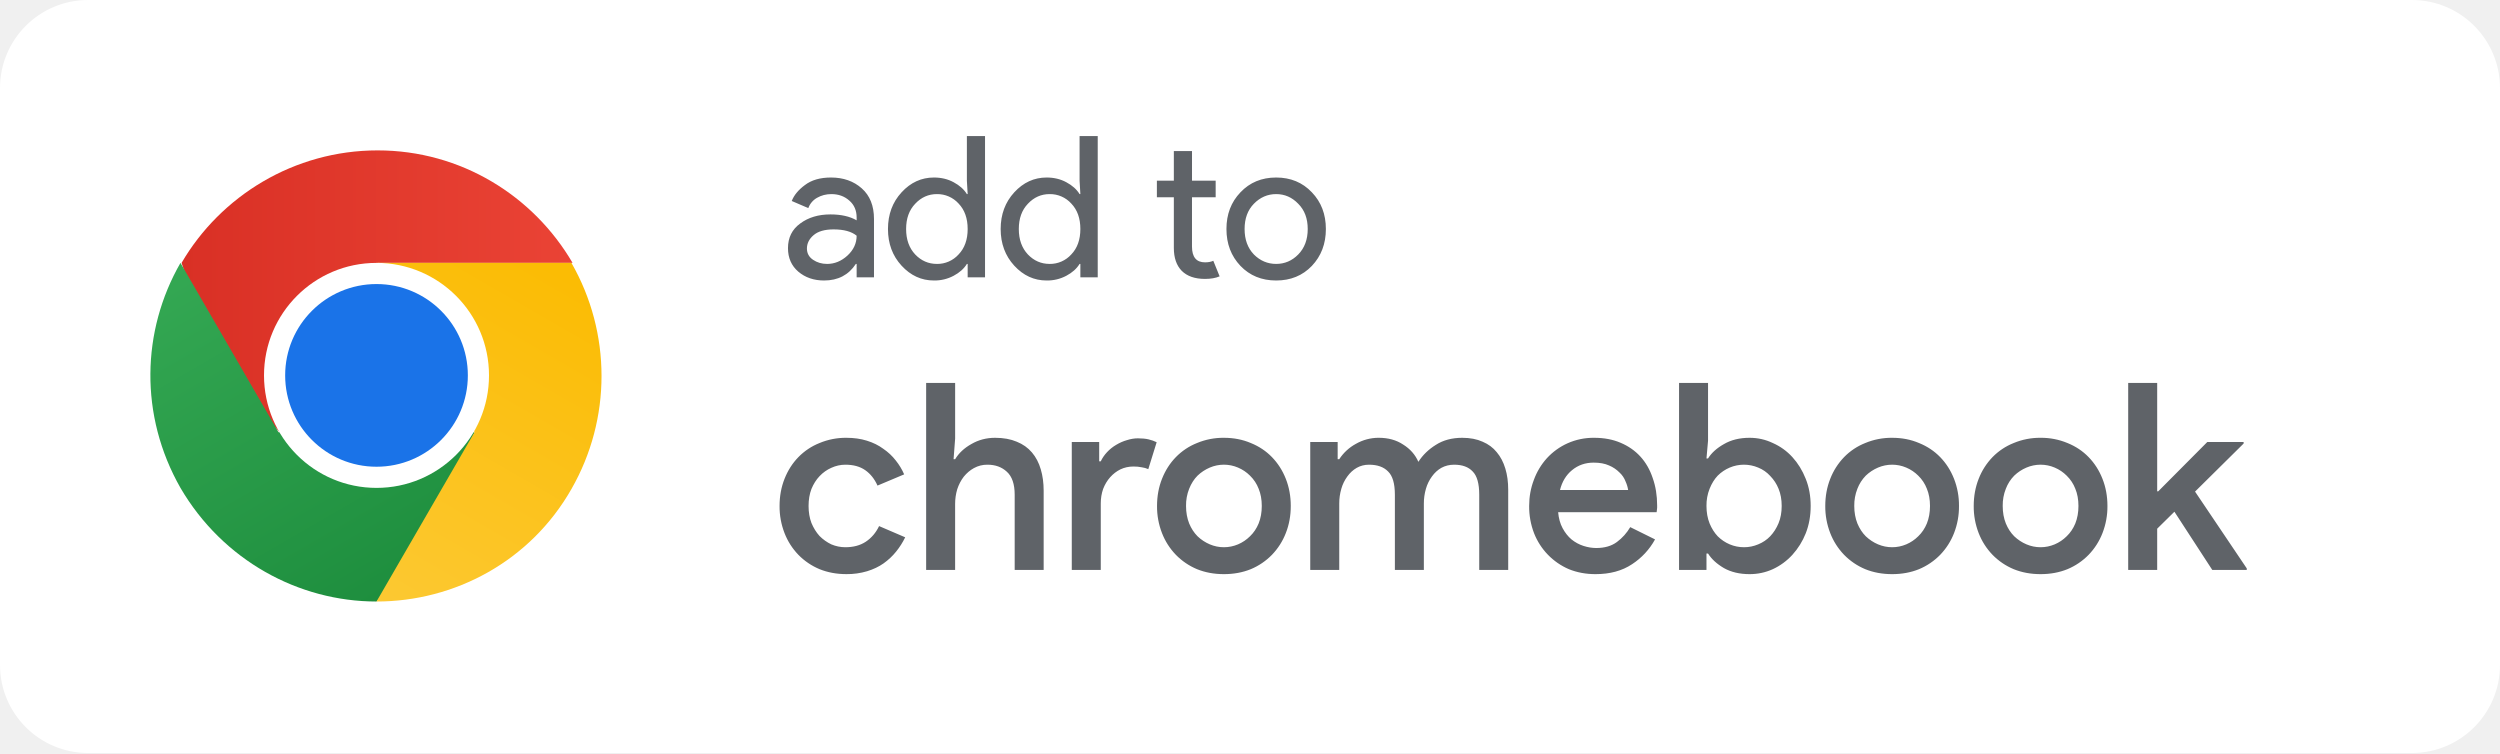
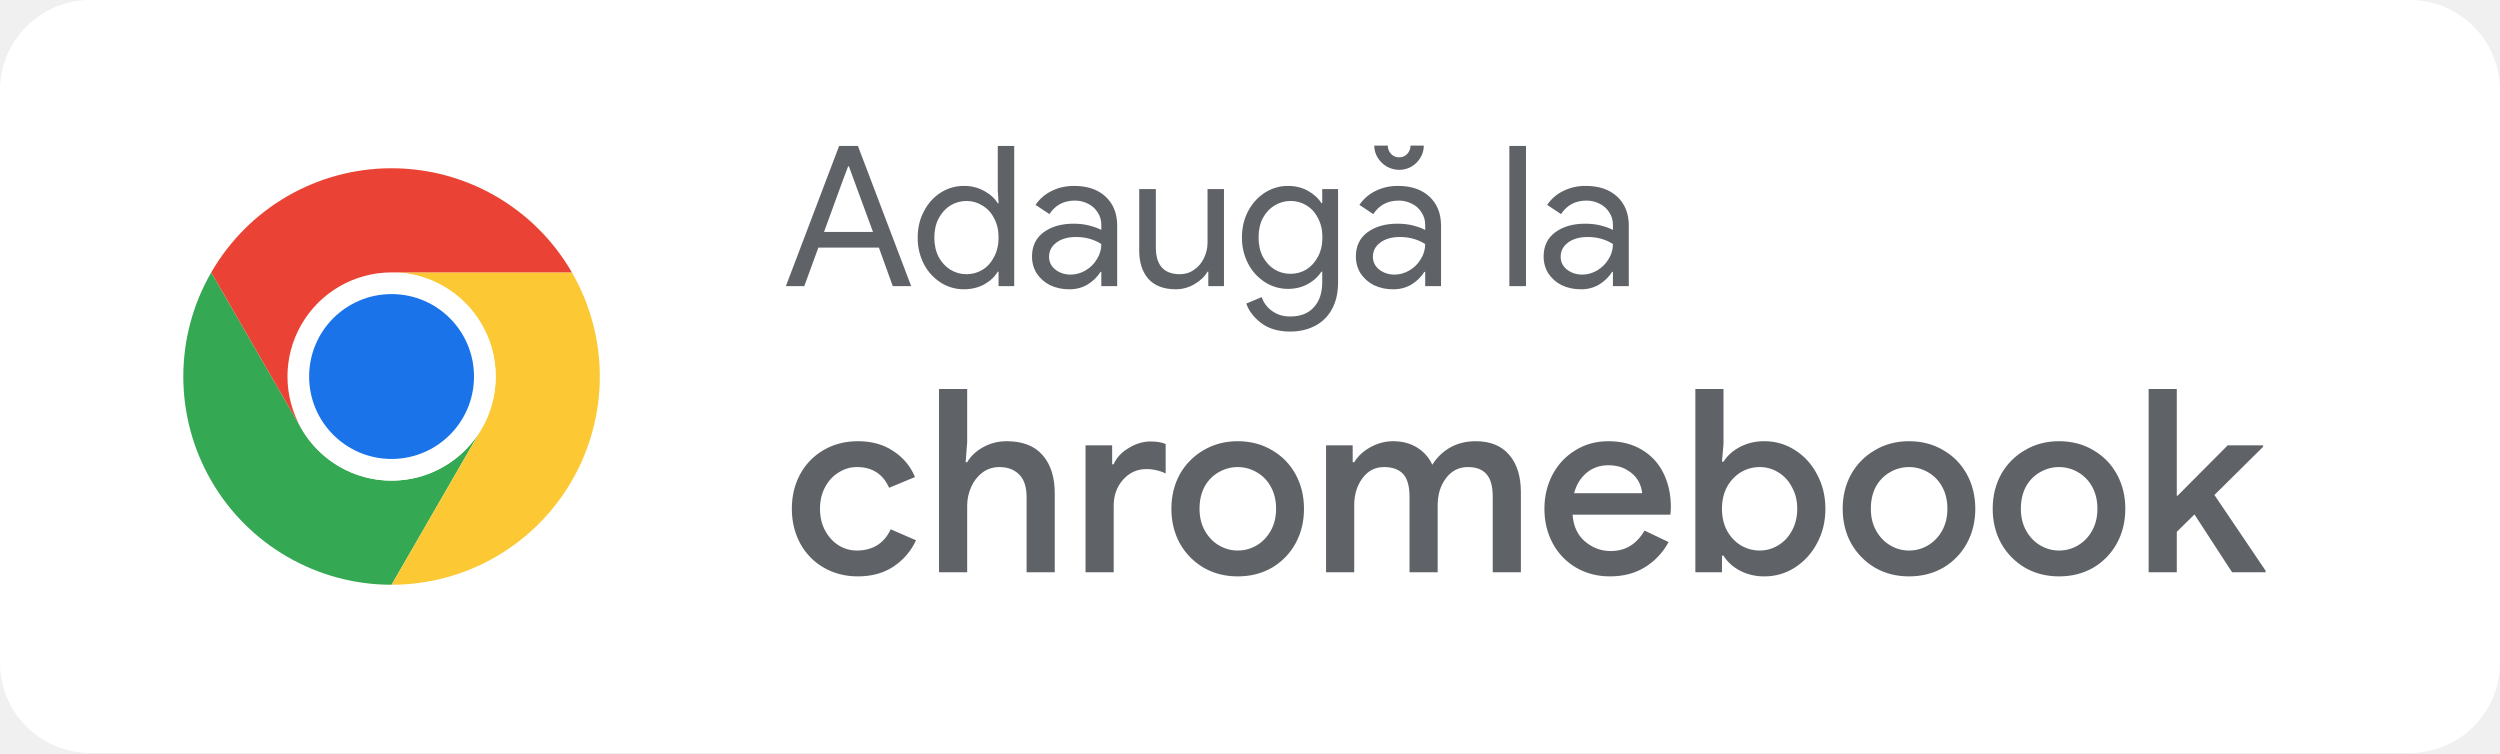
<svg xmlns="http://www.w3.org/2000/svg" width="166" height="50" fill="none">
-   <g clip-path="url(#a)">
-     <rect width="166" height="50" fill="#fff" rx="5.85" />
-     <path fill="#5F6368" d="M82.366 12.77c.62-.655 1.41-.983 2.37-.983.961 0 1.752.328 2.372.983.62.646.93 1.458.93 2.436s-.31 1.795-.93 2.45c-.62.646-1.41.969-2.371.969-.96 0-1.751-.323-2.371-.97-.62-.654-.93-1.47-.93-2.449 0-.978.31-1.79.93-2.436Zm.89 4.126c.42.419.913.628 1.48.628.568 0 1.057-.209 1.468-.628.419-.428.629-.991.629-1.69 0-.698-.21-1.257-.63-1.676-.41-.428-.899-.642-1.466-.642-.568 0-1.061.214-1.48.642-.41.419-.616.978-.616 1.676 0 .699.205 1.262.616 1.69ZM80.013 18.52c-.672 0-1.188-.179-1.546-.537-.349-.358-.524-.864-.524-1.52v-3.366h-1.126v-1.1h1.126v-1.965h1.206v1.965h1.571v1.1h-1.572v3.275c0 .698.289 1.048.865 1.048.218 0 .402-.035.55-.105l.42 1.035c-.263.113-.586.17-.97.17ZM69.496 18.625c-.83 0-1.545-.328-2.148-.983-.602-.654-.904-1.467-.904-2.436 0-.97.302-1.781.904-2.436.603-.655 1.319-.983 2.148-.983.49 0 .926.105 1.31.315.393.21.686.471.878.786h.052l-.052-.891v-2.96h1.205v9.378h-1.153v-.89h-.052c-.192.314-.485.576-.878.785a2.69 2.69 0 0 1-1.31.315Zm.197-1.1a1.9 1.9 0 0 0 1.44-.63c.402-.418.603-.982.603-1.689 0-.707-.2-1.27-.602-1.69a1.9 1.9 0 0 0-1.441-.628c-.56 0-1.04.214-1.441.642-.402.419-.603.978-.603 1.676 0 .699.201 1.262.603 1.69.402.419.882.628 1.44.628ZM62.013 18.625c-.83 0-1.545-.328-2.148-.983-.603-.654-.904-1.467-.904-2.436 0-.97.301-1.781.904-2.436.602-.655 1.319-.983 2.148-.983.49 0 .926.105 1.31.315.393.21.685.471.878.786h.052l-.052-.891v-2.96h1.205v9.378h-1.153v-.89h-.052c-.192.314-.485.576-.878.785a2.69 2.69 0 0 1-1.31.315Zm.197-1.1a1.9 1.9 0 0 0 1.44-.63c.402-.418.603-.982.603-1.689 0-.707-.2-1.27-.602-1.69a1.9 1.9 0 0 0-1.441-.628c-.56 0-1.04.214-1.441.642-.402.419-.603.978-.603 1.676 0 .699.201 1.262.603 1.69.401.419.882.628 1.44.628ZM54.72 18.625c-.682 0-1.254-.197-1.716-.59-.455-.393-.682-.912-.682-1.558 0-.699.271-1.245.813-1.638.54-.401 1.209-.602 2.004-.602.707 0 1.288.13 1.742.393v-.184c0-.471-.162-.847-.485-1.126-.323-.288-.72-.432-1.192-.432-.35 0-.668.083-.956.248a1.29 1.29 0 0 0-.576.682l-1.1-.472c.148-.384.44-.738.877-1.06.437-.333 1.013-.499 1.729-.499.82 0 1.502.24 2.043.72.542.481.812 1.158.812 2.031v3.877h-1.152v-.89h-.053c-.48.733-1.183 1.1-2.109 1.1Zm.196-1.1c.498 0 .947-.184 1.349-.55.41-.376.616-.817.616-1.324-.34-.279-.852-.419-1.533-.419-.585 0-1.026.127-1.323.38-.297.253-.445.55-.445.89 0 .315.135.564.406.748.27.183.58.274.93.274ZM141.312 25.428h1.925v7.197h.069l3.26-3.278h2.411v.104l-3.226 3.191 3.434 5.099v.104h-2.289l-2.515-3.867-1.144 1.127v2.74h-1.925V25.428ZM135.494 29.07a4.51 4.51 0 0 1 1.786.347c.544.22 1.012.531 1.405.936s.7.884.919 1.44c.22.554.33 1.156.33 1.803a4.85 4.85 0 0 1-.33 1.804 4.314 4.314 0 0 1-.919 1.439 4.252 4.252 0 0 1-1.405.954c-.543.22-1.138.33-1.786.33-.647 0-1.243-.11-1.786-.33a4.262 4.262 0 0 1-1.405-.954 4.33 4.33 0 0 1-.919-1.44 4.87 4.87 0 0 1-.329-1.803c0-.647.11-1.249.329-1.803a4.33 4.33 0 0 1 .919-1.44 4.052 4.052 0 0 1 1.405-.936 4.513 4.513 0 0 1 1.786-.347Zm0 7.266c.324 0 .636-.064.937-.19.3-.128.566-.307.797-.538.243-.232.434-.515.573-.85.138-.347.208-.734.208-1.162 0-.428-.07-.81-.208-1.144a2.418 2.418 0 0 0-.573-.868 2.492 2.492 0 0 0-.797-.537 2.383 2.383 0 0 0-1.873 0 2.686 2.686 0 0 0-.815.537 2.52 2.52 0 0 0-.555.868 2.966 2.966 0 0 0-.208 1.144c0 .428.069.815.208 1.162.138.335.323.618.555.85.242.23.514.41.815.537.3.127.612.191.936.191ZM125.638 29.07c.647 0 1.243.115 1.786.347.543.22 1.012.531 1.405.936s.699.884.919 1.44a4.85 4.85 0 0 1 .329 1.803 4.85 4.85 0 0 1-.329 1.804 4.33 4.33 0 0 1-.919 1.439 4.262 4.262 0 0 1-1.405.954c-.543.22-1.139.33-1.786.33-.648 0-1.243-.11-1.786-.33a4.252 4.252 0 0 1-1.405-.954 4.33 4.33 0 0 1-.919-1.44 4.85 4.85 0 0 1-.33-1.803c0-.647.11-1.249.33-1.803a4.33 4.33 0 0 1 .919-1.44 4.042 4.042 0 0 1 1.405-.936 4.51 4.51 0 0 1 1.786-.347Zm0 7.266c.324 0 .636-.064.936-.19.301-.128.567-.307.798-.538.243-.232.434-.515.572-.85.139-.347.208-.734.208-1.162 0-.428-.069-.81-.208-1.144a2.403 2.403 0 0 0-.572-.868 2.485 2.485 0 0 0-.798-.537 2.383 2.383 0 0 0-1.873 0 2.71 2.71 0 0 0-.815.537 2.55 2.55 0 0 0-.555.868 2.985 2.985 0 0 0-.208 1.144c0 .428.07.815.208 1.162.139.335.324.618.555.85.243.23.515.41.815.537.301.127.613.191.937.191ZM111.489 25.428h1.925v3.833l-.104 1.179h.104c.231-.37.584-.688 1.058-.954.474-.277 1.04-.416 1.699-.416.544 0 1.058.115 1.544.347.497.22.93.531 1.3.936s.665.884.885 1.44c.219.543.329 1.144.329 1.803s-.11 1.266-.329 1.82a4.696 4.696 0 0 1-.885 1.423 4.07 4.07 0 0 1-1.3.954c-.486.22-1 .33-1.544.33-.659 0-1.225-.134-1.699-.4-.474-.277-.827-.6-1.058-.97h-.104v1.092h-1.821V25.428Zm4.318 10.908c.324 0 .636-.064.936-.19.313-.128.578-.307.798-.538.231-.243.416-.532.555-.867.139-.336.208-.717.208-1.145 0-.428-.069-.81-.208-1.144a2.587 2.587 0 0 0-.555-.85 2.155 2.155 0 0 0-.798-.555 2.426 2.426 0 0 0-1.89 0c-.3.127-.566.306-.798.537-.219.232-.398.52-.537.868a2.966 2.966 0 0 0-.208 1.144c0 .428.069.815.208 1.162.139.335.318.618.537.85.232.23.498.41.798.537.301.127.619.191.954.191ZM109.895 35.816a4.61 4.61 0 0 1-1.526 1.647c-.659.44-1.468.66-2.428.66-.636 0-1.225-.11-1.769-.33a4.312 4.312 0 0 1-2.306-2.376 4.898 4.898 0 0 1-.33-1.821c0-.613.105-1.19.313-1.734a4.39 4.39 0 0 1 .867-1.44 4.197 4.197 0 0 1 1.37-.988 4.209 4.209 0 0 1 1.769-.364c.659 0 1.242.11 1.751.33.52.219.96.525 1.318.918.358.393.63.867.815 1.422.197.555.295 1.162.295 1.821v.156a.768.768 0 0 0-.017.157.55.55 0 0 0-.018.138h-6.538c.035.405.133.758.295 1.058.162.3.359.55.59.746.243.196.509.34.798.433.289.093.572.139.849.139.555 0 1.012-.133 1.37-.399a3.29 3.29 0 0 0 .885-.988l1.647.815Zm-1.786-3.278a2.129 2.129 0 0 0-.173-.572 1.528 1.528 0 0 0-.399-.59 2.096 2.096 0 0 0-.694-.468c-.277-.127-.618-.19-1.023-.19-.555 0-1.035.167-1.439.502-.394.324-.659.763-.798 1.318h4.526ZM87 29.347h1.821v1.145h.104a3.064 3.064 0 0 1 1.11-1.023 3.037 3.037 0 0 1 1.509-.4c.636 0 1.18.151 1.63.452.462.289.798.67 1.006 1.144.289-.45.676-.826 1.162-1.127.485-.312 1.07-.468 1.751-.468.52 0 .971.087 1.353.26.382.162.694.393.936.694.255.3.445.664.573 1.092.127.416.19.885.19 1.405v5.324h-1.924V32.85c0-.74-.145-1.254-.434-1.543-.278-.3-.688-.451-1.231-.451-.312 0-.596.07-.85.208-.243.139-.45.33-.624.572a2.553 2.553 0 0 0-.4.816 3.46 3.46 0 0 0-.138.988v4.405H92.62V32.85c0-.74-.15-1.254-.45-1.543-.29-.3-.712-.451-1.267-.451-.3 0-.572.07-.815.208-.243.139-.45.33-.624.572a2.551 2.551 0 0 0-.399.816 3.46 3.46 0 0 0-.139.988v4.405H87v-8.498ZM81.267 29.07c.648 0 1.243.115 1.787.347.543.22 1.011.531 1.404.936s.7.884.92 1.44c.219.554.329 1.156.329 1.803s-.11 1.249-.33 1.804a4.324 4.324 0 0 1-.919 1.439 4.257 4.257 0 0 1-1.404.954c-.544.22-1.14.33-1.787.33s-1.242-.11-1.786-.33a4.258 4.258 0 0 1-1.404-.954 4.322 4.322 0 0 1-.92-1.44 4.856 4.856 0 0 1-.33-1.803c0-.647.11-1.249.33-1.803.22-.555.526-1.035.92-1.44a4.048 4.048 0 0 1 1.404-.936 4.513 4.513 0 0 1 1.786-.347Zm0 7.266c.324 0 .636-.064.937-.19.3-.128.566-.307.797-.538.243-.232.434-.515.573-.85.139-.347.208-.734.208-1.162 0-.428-.07-.81-.208-1.144a2.415 2.415 0 0 0-.573-.868 2.49 2.49 0 0 0-.797-.537 2.38 2.38 0 0 0-1.873 0 2.7 2.7 0 0 0-.815.537c-.231.232-.416.52-.555.868a2.971 2.971 0 0 0-.208 1.144c0 .428.07.815.208 1.162.139.335.324.618.555.85a2.7 2.7 0 0 0 .815.537c.3.127.613.191.936.191ZM71.166 29.347h1.82v1.284h.105c.104-.22.243-.422.416-.607a2.67 2.67 0 0 1 .607-.486c.231-.139.468-.243.711-.312.254-.081.497-.121.728-.121.278 0 .515.023.711.069.197.046.376.11.538.19l-.555 1.787a1.586 1.586 0 0 0-.433-.122 2.511 2.511 0 0 0-.555-.052c-.313 0-.602.064-.868.191-.254.127-.48.3-.676.52-.196.22-.352.48-.468.78-.104.301-.156.62-.156.955v4.422h-1.925v-8.498ZM61.496 25.428h1.925v3.694l-.104 1.37h.104c.243-.405.601-.74 1.075-1.006.474-.277 1-.416 1.578-.416.555 0 1.035.087 1.44.26.404.162.74.399 1.005.711.266.312.463.688.59 1.127.127.428.19.902.19 1.422v5.255h-1.924V32.85c0-.705-.174-1.214-.52-1.526-.336-.312-.764-.468-1.284-.468a1.8 1.8 0 0 0-.902.225c-.254.14-.48.33-.676.573-.185.242-.33.52-.433.832a3.4 3.4 0 0 0-.14.971v4.388h-1.924V25.428ZM60.105 35.677a4.915 4.915 0 0 1-.607.954c-.231.289-.509.549-.832.78-.313.22-.677.393-1.093.52a4.67 4.67 0 0 1-1.37.191c-.647 0-1.243-.11-1.786-.33a4.258 4.258 0 0 1-1.405-.953 4.322 4.322 0 0 1-.919-1.44 4.856 4.856 0 0 1-.33-1.803c0-.647.11-1.249.33-1.803.22-.555.526-1.035.92-1.44a4.048 4.048 0 0 1 1.404-.936 4.513 4.513 0 0 1 1.786-.347c.497 0 .948.063 1.353.19.416.128.78.307 1.092.538.324.22.601.48.833.78.231.29.416.596.555.92l-1.77.745c-.196-.439-.467-.78-.814-1.023-.347-.243-.786-.364-1.318-.364-.324 0-.636.07-.937.208-.289.127-.549.312-.78.555-.22.231-.399.514-.538.85-.127.335-.19.71-.19 1.127 0 .416.063.792.19 1.127.14.336.318.624.538.867.231.231.491.416.78.555.3.127.613.191.937.191.532 0 .983-.121 1.352-.364.382-.255.677-.601.885-1.04l1.734.745Z" />
-     <path fill="url(#b)" d="m12.056 17.456 2.071 6.287 4.438 4.955 6.509-11.242h12.944c-2.589-4.438-7.397-7.47-12.944-7.47-5.547 0-10.429 3.032-13.018 7.47Z" />
-     <path fill="url(#c)" d="m25 39.94 4.438-4.955 2.07-6.287H18.492l-6.509-11.242c-2.589 4.511-2.736 10.133 0 14.94 2.81 4.808 7.84 7.545 13.018 7.545Z" />
-     <path fill="url(#d)" d="M37.944 17.456H25l6.509 11.242L25 39.941c5.177 0 10.207-2.663 12.944-7.47a15.107 15.107 0 0 0 0-15.015Z" />
-     <path fill="#fff" d="M25 32.396a7.47 7.47 0 1 0 0-14.94 7.47 7.47 0 0 0 0 14.94Z" />
-     <path fill="#1A73E8" d="M25 30.991a6.065 6.065 0 1 0 0-12.13 6.065 6.065 0 0 0 0 12.13Z" />
-   </g>
-   <defs>
-     <linearGradient id="b" x1="12.028" x2="37.942" y1="19.346" y2="19.346" gradientUnits="userSpaceOnUse">
-       <stop stop-color="#D93025" />
-       <stop offset="1" stop-color="#EA4335" />
-     </linearGradient>
-     <linearGradient id="c" x1="26.604" x2="13.646" y1="38.982" y2="16.539" gradientUnits="userSpaceOnUse">
-       <stop stop-color="#1E8E3E" />
-       <stop offset="1" stop-color="#34A853" />
-     </linearGradient>
-     <linearGradient id="d" x1="35.798" x2="22.841" y1="17.446" y2="39.888" gradientUnits="userSpaceOnUse">
-       <stop stop-color="#FBBC04" />
-       <stop offset="1" stop-color="#FCC934" />
-     </linearGradient>
-     <clipPath id="a">
-       <path fill="#fff" d="M0 0h166v50H0z" />
-     </clipPath>
-   </defs>
+   <rect width="166" height="50" fill="#fff" rx="6" />
+   <path fill="#34A853" d="m20.013 28.458-5.987-10.37a13.82 13.82 0 0 0-.001 13.827A13.82 13.82 0 0 0 26 38.828l5.987-10.37v-.002a6.914 6.914 0 0 1-11.975.002" />
+   <path fill="#FCC934" d="m31.987 28.458-5.986 10.37a13.82 13.82 0 0 0 11.974-6.913 13.82 13.82 0 0 0-.002-13.829H26l-.002.001a6.915 6.915 0 0 1 5.99 10.37" />
+   <path fill="#fff" d="M26 31.914a6.914 6.914 0 1 0 0-13.828 6.914 6.914 0 0 0 0 13.828" />
+   <path fill="#1A73E8" d="M26 30.475a5.474 5.474 0 1 0 0-10.948 5.474 5.474 0 0 0 0 10.948" />
+   <path fill="#EA4335" d="M26 18.086h11.973A13.82 13.82 0 0 0 26 11.172a13.82 13.82 0 0 0-11.974 6.916l5.986 10.37h.002A6.915 6.915 0 0 1 26 18.087" />
+   <path fill="#5F6368" d="M55.718 9.692h1.248L60.502 19H59.28l-.923-2.561H54.34L53.404 19h-1.222zm2.249 5.707-1.235-3.354-.364-1.001h-.052l-.377 1.001-1.222 3.354zm6.036 3.809a2.8 2.8 0 0 1-1.534-.442 3.2 3.2 0 0 1-1.118-1.222 3.75 3.75 0 0 1-.416-1.768q0-.975.416-1.755.416-.793 1.118-1.235t1.534-.442a2.7 2.7 0 0 1 1.352.338q.598.325.897.819h.052l-.052-.884V9.692h1.092V19h-1.04v-.962h-.052q-.3.507-.897.845-.598.325-1.352.325m.17-1.001q.57 0 1.052-.286.495-.3.78-.858.3-.56.3-1.287 0-.741-.3-1.287a2 2 0 0 0-.78-.845q-.48-.3-1.053-.299-.571 0-1.066.299-.48.3-.78.858-.285.546-.286 1.274 0 .728.286 1.287.3.546.78.845.495.3 1.066.299m6.824 1.001a2.9 2.9 0 0 1-1.274-.273 2.3 2.3 0 0 1-.884-.78 2.1 2.1 0 0 1-.312-1.131q0-1.027.767-1.599.78-.572 1.989-.572.597 0 1.079.13.48.13.767.286v-.338q0-.468-.247-.832a1.5 1.5 0 0 0-.637-.572 1.9 1.9 0 0 0-.871-.208q-1.105 0-1.69.897l-.923-.611a2.7 2.7 0 0 1 1.066-.923q.663-.338 1.495-.338 1.326 0 2.093.715t.767 1.924V19h-1.053v-.949h-.052q-.312.495-.845.832a2.3 2.3 0 0 1-1.235.325m.09-.975q.52 0 .989-.273a2.1 2.1 0 0 0 .754-.741q.299-.468.299-1.014-.729-.468-1.677-.468-.82 0-1.313.377-.481.364-.481.936 0 .52.429.858.43.325 1 .325m6.988.975q-1.197 0-1.82-.689-.612-.69-.611-1.911v-4.056h1.105v3.874q0 1.78 1.599 1.781.532 0 .949-.299a1.9 1.9 0 0 0 .65-.78 2.3 2.3 0 0 0 .234-1.014v-3.562h1.092V19h-1.04v-.962h-.052q-.286.495-.871.832a2.4 2.4 0 0 1-1.235.338m7.59 2.808q-1.17 0-1.912-.559-.74-.56-1-1.3l1.026-.429q.195.572.69.923.506.364 1.195.364 1.028 0 1.573-.611.56-.598.56-1.677v-.689h-.053q-.312.494-.897.819t-1.326.325A2.8 2.8 0 0 1 84 18.74a3.2 3.2 0 0 1-1.119-1.222 3.7 3.7 0 0 1-.416-1.755q.001-.975.416-1.755.417-.78 1.118-1.222a2.8 2.8 0 0 1 1.521-.442q.741 0 1.326.325.586.326.897.819h.052v-.936h1.053v6.188q0 1.066-.416 1.807a2.65 2.65 0 0 1-1.144 1.105q-.714.364-1.625.364m.025-3.835q.573 0 1.053-.286.482-.3.767-.845.3-.546.3-1.287t-.3-1.287a2.03 2.03 0 0 0-.767-.845 2 2 0 0 0-1.053-.286q-.57 0-1.053.299-.48.285-.78.832-.285.546-.286 1.287 0 .741.286 1.287.3.546.78.845.481.286 1.053.286m6.813 1.027a2.9 2.9 0 0 1-1.275-.273 2.3 2.3 0 0 1-.883-.78 2.1 2.1 0 0 1-.312-1.131q0-1.027.766-1.599.78-.572 1.99-.572.597 0 1.079.13.48.13.767.286v-.338q0-.468-.248-.832a1.5 1.5 0 0 0-.636-.572 1.9 1.9 0 0 0-.872-.208q-1.105 0-1.69.897l-.922-.611a2.7 2.7 0 0 1 1.066-.923q.663-.338 1.495-.338 1.325 0 2.093.715.766.715.766 1.924V19h-1.052v-.949h-.053q-.312.495-.844.832a2.3 2.3 0 0 1-1.236.325m.09-.975q.52 0 .989-.273a2.1 2.1 0 0 0 .754-.741q.299-.468.299-1.014-.729-.468-1.678-.468-.818 0-1.312.377-.481.364-.481.936 0 .52.428.858.43.325 1.002.325m.325-6.955q-.429 0-.819-.208a1.8 1.8 0 0 1-.61-.585 1.5 1.5 0 0 1-.235-.819h.897q0 .312.209.546a.71.71 0 0 0 .558.234.68.68 0 0 0 .533-.234.8.8 0 0 0 .209-.546h.883q0 .442-.234.819a1.62 1.62 0 0 1-1.391.793m7.305-1.586h1.105V19h-1.105zm4.746 9.516q-.701 0-1.274-.273a2.3 2.3 0 0 1-.884-.78 2.1 2.1 0 0 1-.312-1.131q0-1.027.767-1.599.78-.572 1.989-.572.599 0 1.079.13.482.13.767.286v-.338q0-.468-.247-.832a1.5 1.5 0 0 0-.637-.572 1.9 1.9 0 0 0-.871-.208q-1.105 0-1.69.897l-.923-.611a2.7 2.7 0 0 1 1.066-.923 3.25 3.25 0 0 1 1.495-.338q1.326 0 2.093.715t.767 1.924V19h-1.053v-.949h-.052q-.311.495-.845.832a2.3 2.3 0 0 1-1.235.325m.091-.975q.52 0 .988-.273t.754-.741q.3-.468.299-1.014-.727-.468-1.677-.468-.819 0-1.313.377-.48.364-.481.936 0 .52.429.858.43.325 1.001.325M56.964 38.272q-1.258 0-2.261-.578a4.1 4.1 0 0 1-1.564-1.598q-.561-1.037-.561-2.312 0-1.292.561-2.312a4.1 4.1 0 0 1 1.564-1.598q1.003-.578 2.261-.578 1.395 0 2.363.663a3.7 3.7 0 0 1 1.428 1.717l-1.717.714q-.612-1.377-2.142-1.377-.645 0-1.207.357-.56.34-.901.969-.34.63-.34 1.445t.34 1.445.901.986q.56.34 1.207.34.782 0 1.36-.357.578-.374.884-1.054l1.683.731a4.14 4.14 0 0 1-1.479 1.734q-.985.663-2.38.663m5.387-12.444h1.87v3.536l-.102 1.326h.102q.357-.612 1.07-1.003.715-.39 1.548-.391 1.597 0 2.397.935.799.917.799 2.516V38h-1.87v-4.998q0-1.003-.493-1.496t-1.31-.493q-.627 0-1.121.357a2.4 2.4 0 0 0-.748.952 3 3 0 0 0-.272 1.258V38h-1.87zm9.728 3.74h1.768v1.258h.102q.273-.646.986-1.071.714-.442 1.462-.442.612 0 1.003.17v1.955a2.85 2.85 0 0 0-1.292-.289q-.917 0-1.547.714-.612.697-.612 1.717V38h-1.87zm10.103 8.704q-1.257 0-2.26-.578a4.3 4.3 0 0 1-1.582-1.615q-.56-1.02-.56-2.295t.56-2.295a4.2 4.2 0 0 1 1.581-1.598q1.003-.595 2.261-.595 1.275 0 2.278.595 1.003.578 1.564 1.598t.561 2.295-.56 2.295a4.2 4.2 0 0 1-1.565 1.615q-1.002.578-2.278.578m0-1.717q.68 0 1.258-.34t.935-.969.357-1.462q0-.85-.357-1.479a2.44 2.44 0 0 0-.935-.952 2.5 2.5 0 0 0-2.516 0 2.44 2.44 0 0 0-.935.952q-.34.63-.34 1.479 0 .833.357 1.462.357.63.935.969.579.34 1.241.34m5.868-6.987h1.768v1.122h.102q.374-.612 1.088-1.003t1.496-.391q.918 0 1.598.425t1.003 1.139a3.3 3.3 0 0 1 1.173-1.139q.748-.425 1.7-.425 1.479 0 2.244.918.765.9.765 2.465V38h-1.87v-5.015q0-1.054-.425-1.513-.408-.459-1.224-.459-.9 0-1.462.748-.544.73-.544 1.785V38h-1.87v-5.015q0-1.054-.425-1.513-.424-.459-1.275-.459-.884 0-1.428.748-.544.73-.544 1.785V38h-1.87zm18.851 8.704q-1.242 0-2.244-.578a4.1 4.1 0 0 1-1.547-1.598q-.561-1.037-.561-2.312 0-1.224.527-2.244a4.1 4.1 0 0 1 1.513-1.632q.969-.612 2.21-.612 1.274 0 2.21.561a3.64 3.64 0 0 1 1.445 1.564q.492.986.493 2.278 0 .153-.017.306a3 3 0 0 0-.017.17h-6.494q.084 1.156.833 1.785.747.63 1.7.629 1.461 0 2.244-1.36l1.598.765a4.4 4.4 0 0 1-1.564 1.666q-.987.612-2.329.612m2.142-5.525a2.1 2.1 0 0 0-.272-.833q-.238-.425-.748-.714-.494-.306-1.241-.306-.834 0-1.445.51-.596.51-.816 1.343zm8.118 5.525a3.44 3.44 0 0 1-1.649-.391q-.714-.391-1.071-.986h-.102V38h-1.768V25.828h1.87v3.655l-.102 1.173h.102q.357-.578 1.071-.969a3.44 3.44 0 0 1 1.649-.391q1.088 0 2.006.578a4.1 4.1 0 0 1 1.479 1.615q.561 1.02.561 2.295t-.561 2.295a4.24 4.24 0 0 1-1.479 1.615 3.7 3.7 0 0 1-2.006.578m-.323-1.717q.663 0 1.224-.34.578-.34.918-.969.357-.645.357-1.462 0-.816-.357-1.445a2.4 2.4 0 0 0-.918-.986 2.3 2.3 0 0 0-1.224-.34q-.663 0-1.241.34a2.6 2.6 0 0 0-.918.969q-.34.63-.34 1.462 0 .833.34 1.462.357.63.918.969.578.34 1.241.34m9.919 1.717q-1.257 0-2.261-.578a4.34 4.34 0 0 1-1.581-1.615q-.561-1.02-.561-2.295t.561-2.295a4.2 4.2 0 0 1 1.581-1.598q1.004-.595 2.261-.595 1.276 0 2.278.595 1.003.578 1.564 1.598t.561 2.295-.561 2.295a4.2 4.2 0 0 1-1.564 1.615q-1.002.578-2.278.578m0-1.717q.68 0 1.258-.34a2.56 2.56 0 0 0 .935-.969q.357-.63.357-1.462 0-.85-.357-1.479a2.43 2.43 0 0 0-.935-.952 2.5 2.5 0 0 0-2.516 0 2.44 2.44 0 0 0-.935.952q-.34.63-.34 1.479 0 .833.357 1.462.357.63.935.969.579.34 1.241.34m9.961 1.717q-1.257 0-2.261-.578a4.34 4.34 0 0 1-1.581-1.615q-.561-1.02-.561-2.295t.561-2.295a4.2 4.2 0 0 1 1.581-1.598q1.004-.595 2.261-.595 1.276 0 2.278.595 1.003.578 1.564 1.598t.561 2.295-.561 2.295a4.2 4.2 0 0 1-1.564 1.615q-1.002.578-2.278.578m0-1.717q.68 0 1.258-.34a2.56 2.56 0 0 0 .935-.969q.357-.63.357-1.462 0-.85-.357-1.479a2.43 2.43 0 0 0-.935-.952 2.5 2.5 0 0 0-2.516 0 2.44 2.44 0 0 0-.935.952q-.34.63-.34 1.479 0 .833.357 1.462.357.63.935.969.578.34 1.241.34m5.951-10.727h1.87v7.089h.051l3.332-3.349h2.346v.102l-3.23 3.196 3.4 5.032V38h-2.227l-2.499-3.842-1.173 1.156V38h-1.87z" />
</svg>
